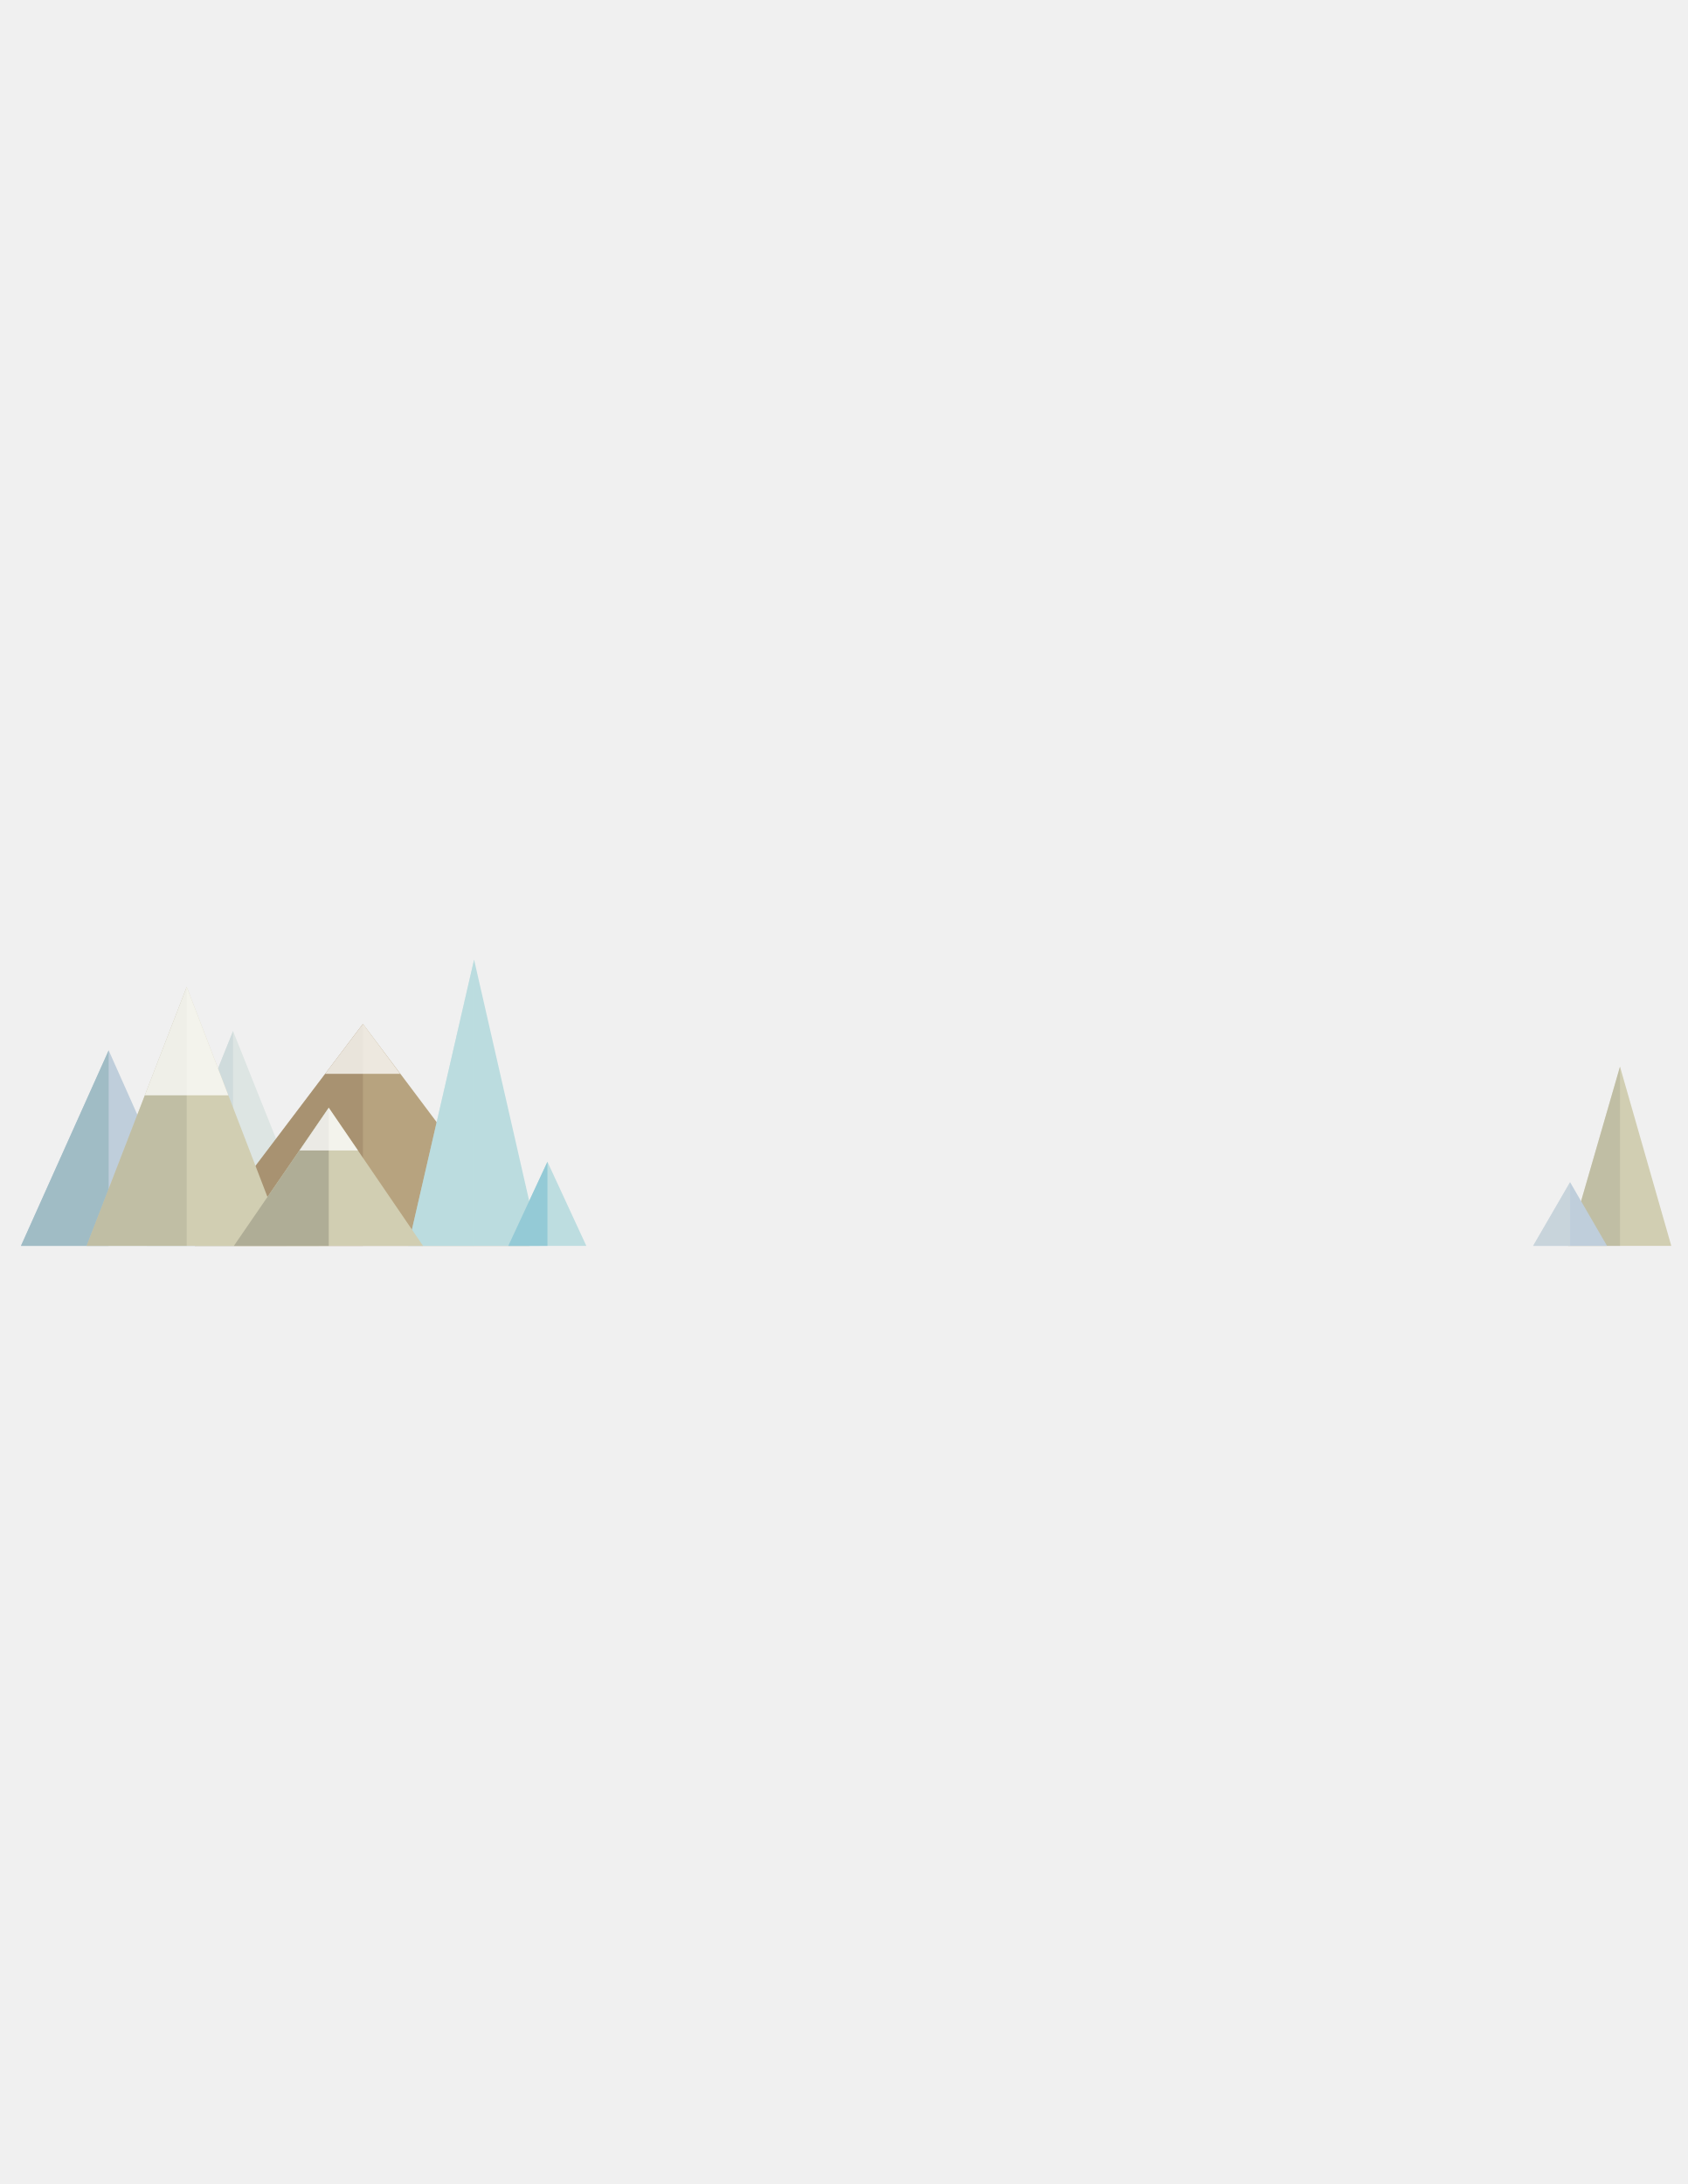
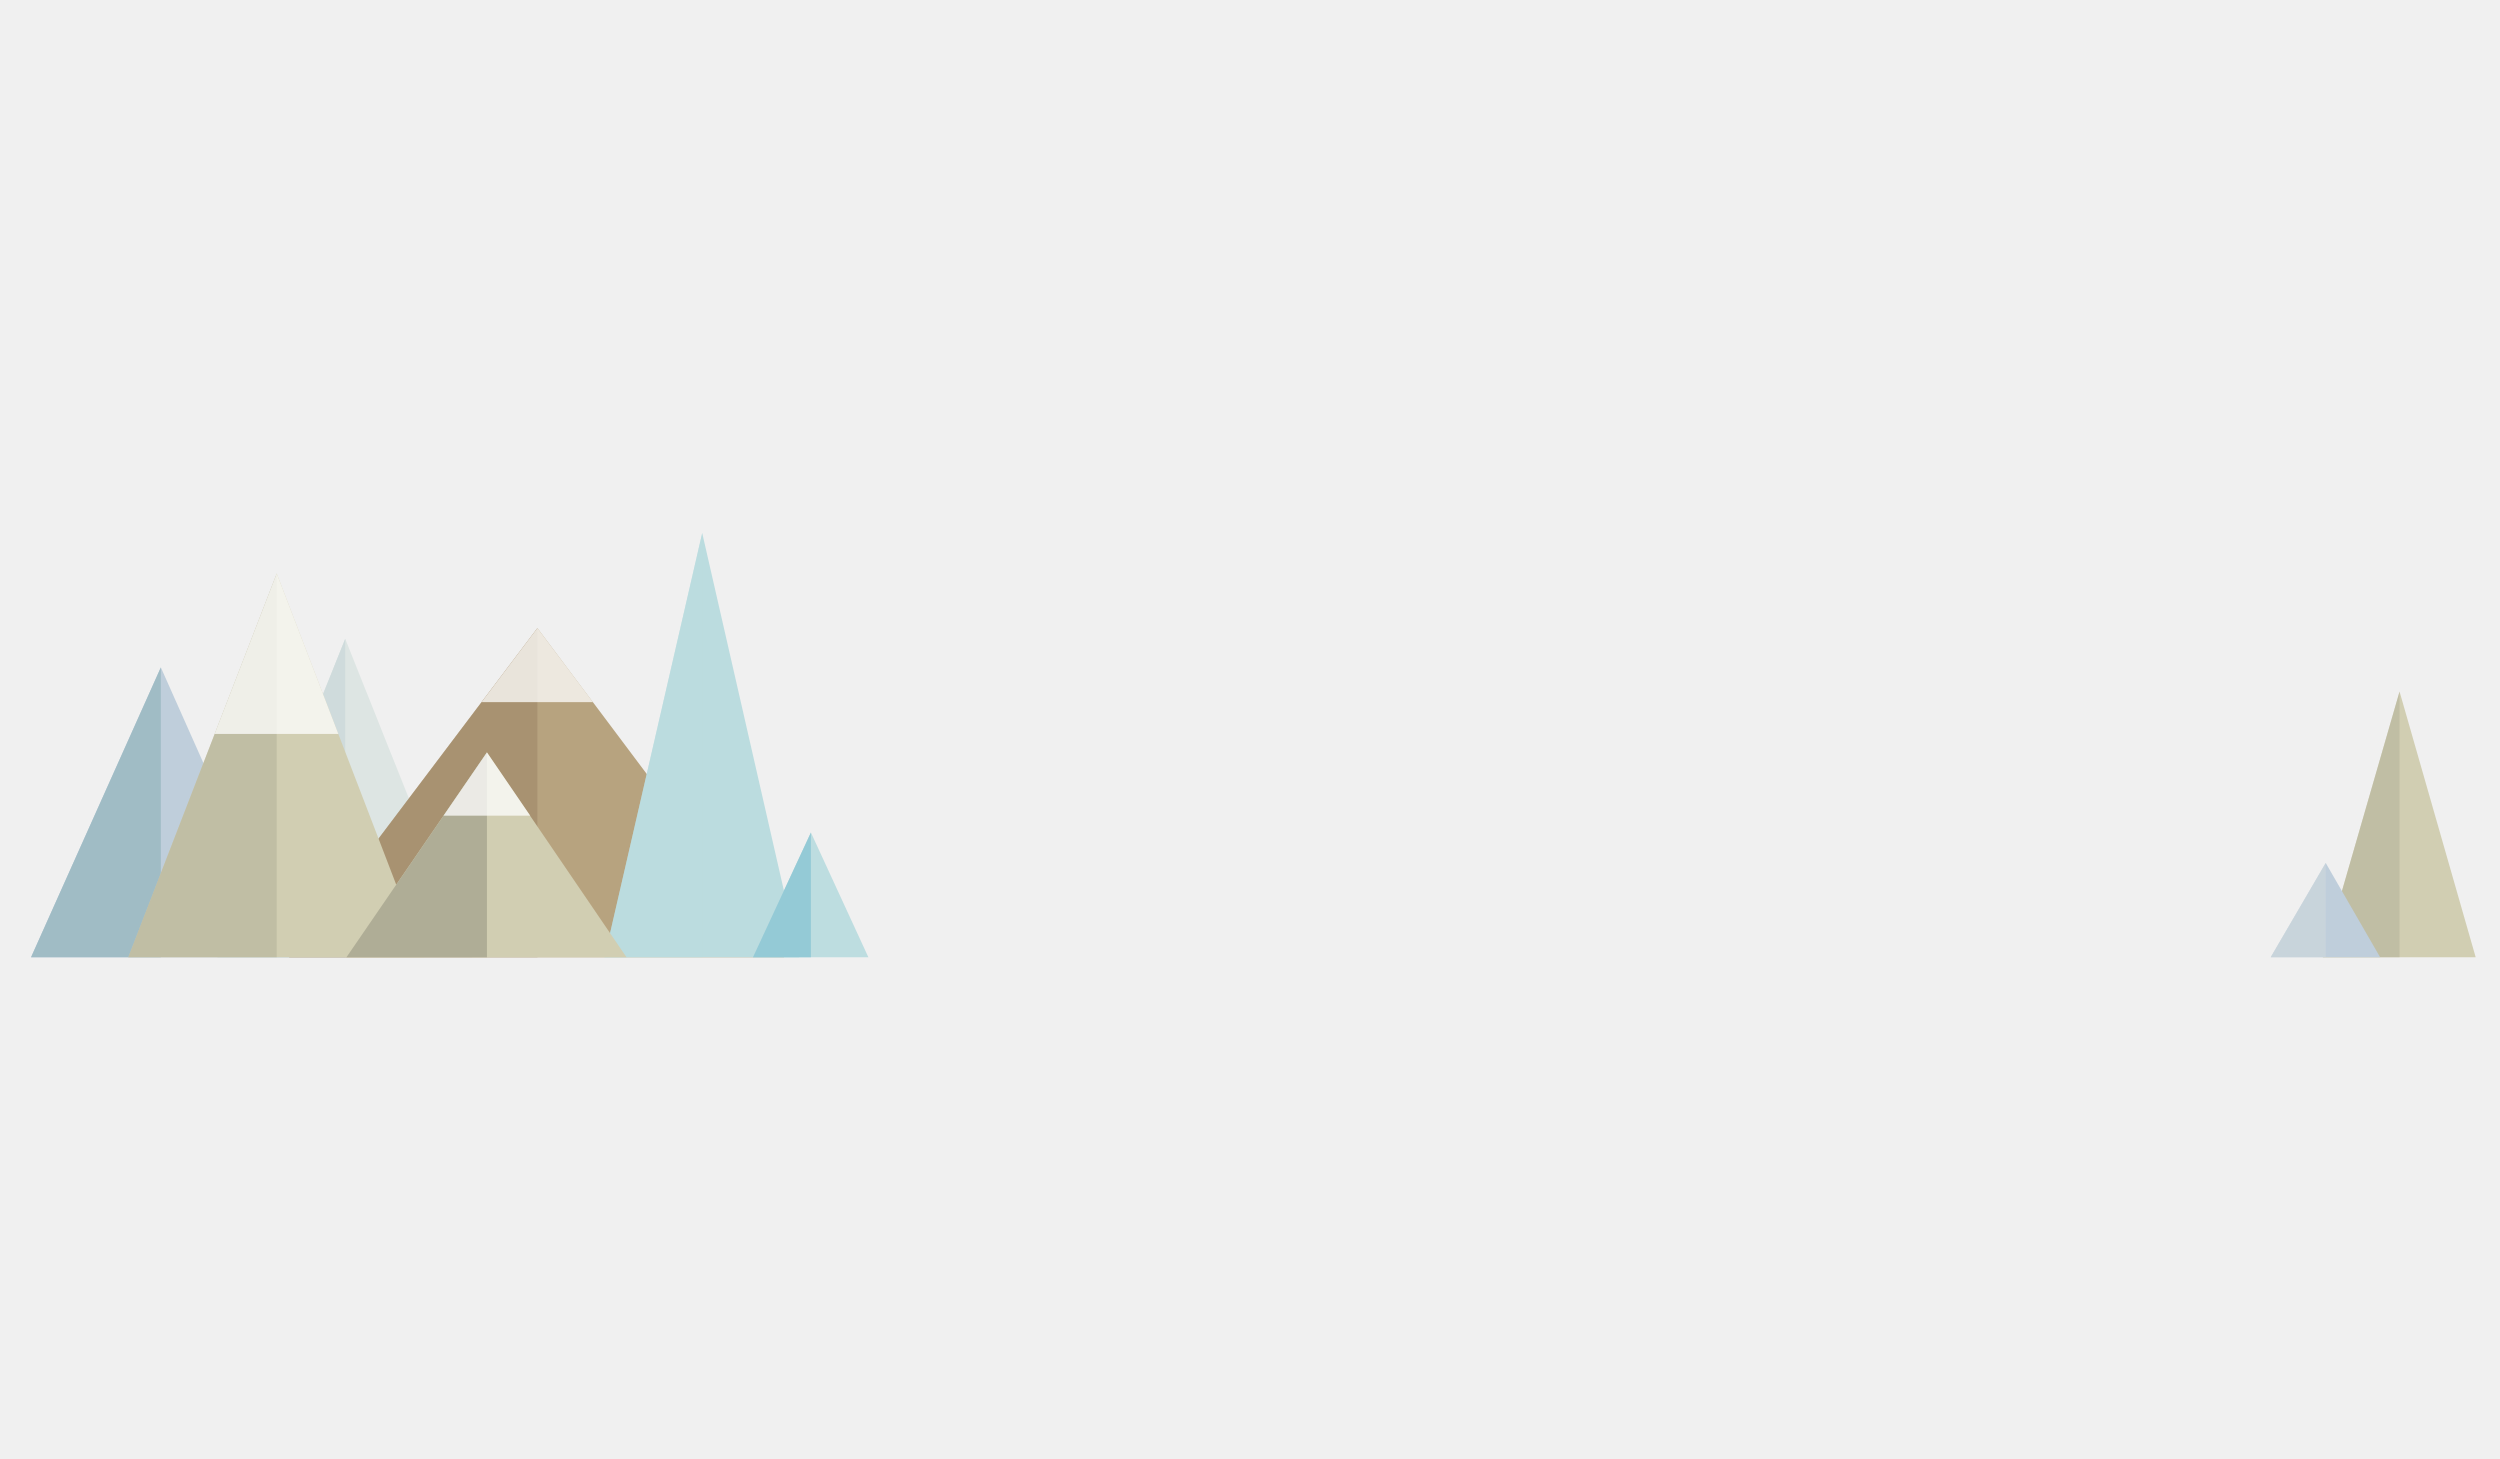
- <svg xmlns="http://www.w3.org/2000/svg" version="1.1" id="Layer_1" x="0px" y="0px" viewBox="0 0 612 792" enable-background="new 0 0 612 792" xml:space="preserve">
+ <svg xmlns="http://www.w3.org/2000/svg" version="1.1" id="Layer_1" x="0px" y="0px" width="960px" height="560px" viewBox="0 0 960 560" enable-background="new 0 0 960 560" xml:space="preserve">
  <g id="Layer_1_1_" display="none">
    <g display="inline">
-       <rect x="-33.9" y="326.5" fill="#E4E9E7" width="598.8" height="336.8" />
-       <rect x="-33.9" y="451.8" fill="#FFFFFF" width="598.8" height="211.5" />
+       <rect x="-53.249" y="170.92" fill="#E4E9E7" width="939.334" height="528.376" />
+       <rect x="-53.249" y="367.593" fill="#FFFFFF" width="939.334" height="331.762" />
    </g>
    <g display="inline">
-       <polygon fill="#ADB0A8" points="325.8,544.2 325.8,530.7 344.6,511.9 341.2,508.5 325.8,523.8 325.8,488.3 320.9,488.3     320.9,504.4 313.9,497.4 310.5,500.8 320.9,511.3 320.9,544 305.8,528.9 302.3,532.3 320.9,550.9 320.9,589.4 325.8,589.4     325.8,551.1 344.6,532.3 341.2,528.9   " />
+       <polygon fill="#ADB0A8" points="511.115,512.485 511.115,491.351 540.587,461.82 535.186,456.419 511.115,480.489     511.115,424.775 503.425,424.775 503.425,450.02 492.446,439.041 487.045,444.442 503.425,460.881 503.425,512.133     479.706,488.415 474.246,493.875 503.425,522.994 503.425,583.347 511.115,583.347 511.115,523.347 540.587,493.875     535.186,488.415   " />
      <g>
-         <circle fill="#DEE4E1" cx="328" cy="585.1" r="6" />
-         <circle fill="#DEE4E1" cx="319" cy="586.2" r="4.5" />
-         <circle fill="#BDDDE0" cx="323.9" cy="587.4" r="5.1" />
+         <circle fill="#DEE4E1" cx="514.462" cy="576.654" r="9.393" />
+         <circle fill="#DEE4E1" cx="500.431" cy="578.297" r="7.104" />
+         <circle fill="#BDDDE0" cx="508.004" cy="580.235" r="7.925" />
      </g>
    </g>
    <g display="inline">
-       <polygon fill="#ADB0A8" points="505.5,480.3 505.5,465 526.8,443.7 522.8,439.8 505.5,457.2 505.5,417 499.9,417 499.9,435.2     492,427.3 488.1,431.2 499.9,443 499.9,480 482.8,462.9 478.9,466.8 499.9,487.9 499.9,531.4 505.5,531.4 505.5,488.1     526.8,466.8 522.8,462.9   " />
+       <polygon fill="#ADB0A8" points="792.916,412.211 792.916,388.259 826.321,354.854 820.156,348.688 792.916,375.93     792.916,312.936 784.227,312.936 784.227,341.468 771.84,329.08 765.675,335.186 784.227,353.797 784.227,411.801     757.397,384.971 751.232,391.135 784.227,424.129 784.227,492.407 792.916,492.407 792.916,424.481 826.321,391.135     820.156,384.971   " />
      <g>
-         <circle fill="#DEE4E1" cx="507.9" cy="526.6" r="6.8" />
-         <path fill="#DEE4E1" d="M502.9,527.8c0,2.8-2.3,5.1-5.1,5.1c-2.8,0-5.1-2.3-5.1-5.1s2.3-5.1,5.1-5.1     C500.7,522.7,502.9,525,502.9,527.8z" />
-         <path fill="#BDDDE0" d="M509,529.2c0,3.2-2.6,5.7-5.7,5.7c-3.2,0-5.7-2.6-5.7-5.7c0-3.2,2.6-5.7,5.7-5.7     C506.4,523.5,509,526,509,529.2z" />
+         <circle fill="#DEE4E1" cx="796.732" cy="484.833" r="10.626" />
+         <path fill="#DEE4E1" d="M788.924,486.712c0,4.462-3.581,8.044-8.043,8.044s-8.043-3.582-8.043-8.044s3.581-8.043,8.043-8.043     S788.924,482.31,788.924,486.712z" />
+         <path fill="#BDDDE0" d="M798.376,488.943c0,4.99-4.051,8.982-8.982,8.982c-4.99,0-8.982-4.051-8.982-8.982     c0-4.99,4.051-8.982,8.982-8.982C794.384,479.961,798.376,483.953,798.376,488.943z" />
      </g>
    </g>
    <g display="inline">
-       <polygon fill="#ADB0A8" points="50.5,514.2 50.5,505.1 63.1,492.4 60.8,490.1 50.5,500.4 50.5,476.4 47.2,476.4 47.2,487.3     42.4,482.6 40.1,484.9 47.2,492 47.2,514 36.9,503.8 34.6,506.2 47.2,518.7 47.2,544.7 50.5,544.7 50.5,518.9 63.1,506.2     60.8,503.8   " />
+       <polygon fill="#ADB0A8" points="79.139,465.401 79.139,451.135 99.041,431.174 95.401,427.534 79.139,443.797 79.139,406.164     73.973,406.164 73.973,423.189 66.575,415.793 62.877,419.491 73.973,430.528 73.973,465.166 57.945,449.139 54.247,452.838     73.973,472.505 73.973,513.248 79.139,513.248 79.139,472.739 99.041,452.838 95.401,449.139   " />
      <g>
-         <circle fill="#DEE4E1" cx="51.9" cy="541.8" r="4" />
-         <circle fill="#DEE4E1" cx="45.9" cy="542.5" r="3.1" />
-         <path fill="#BDDDE0" d="M52.5,543.4c0,1.9-1.5,3.4-3.4,3.4s-3.4-1.5-3.4-3.4c0-1.9,1.5-3.4,3.4-3.4     C51,539.9,52.5,541.5,52.5,543.4z" />
+         <circle fill="#DEE4E1" cx="81.429" cy="508.728" r="6.34" />
+         <circle fill="#DEE4E1" cx="71.977" cy="509.843" r="4.814" />
+         <path fill="#BDDDE0" d="M82.368,511.193c0,2.936-2.407,5.343-5.343,5.343s-5.342-2.407-5.342-5.343     c0-2.935,2.407-5.342,5.342-5.342C80.02,505.793,82.368,508.199,82.368,511.193z" />
      </g>
    </g>
  </g>
  <g id="Layer_2">
-     <polygon fill="#DDE5E3" points="115.6,451.8 53.2,451.8 84.5,373.9  " />
-     <polygon fill="#CFDBDC" points="84.5,451.8 53.2,451.8 84.5,373.9  " />
-     <polygon fill="#B7A37F" points="192,451.8 70.7,451.8 131.6,371.3  " />
-     <polygon opacity="0.5" fill="#9A8164" points="131.6,451.8 70.7,451.8 131.6,371.3  " />
-     <polygon opacity="0.75" fill="#FFFFFF" enable-background="new    " points="131.6,371.3 117.9,389.4 145.1,389.4  " />
-     <polygon fill="#BBDCDF" points="195.6,451.8 148,451.8 171.9,348  " />
-     <polygon opacity="0.5" fill="#BBDCDF" points="171.9,451.8 148,451.8 171.9,348  " />
-     <polygon fill="#BFCEDB" points="71,451.8 7.6,451.8 39.4,380.9  " />
-     <polygon fill="#A0BCC5" points="39.4,451.8 39.4,380.9 7.6,451.8  " />
-     <polygon fill="#D1CEB2" points="103.8,451.8 31.4,451.8 67.7,357.9  " />
-     <polygon opacity="0.5" fill="#AFAD96" points="67.7,451.8 31.4,451.8 67.7,357.9  " />
-     <polygon fill="#D1CEB2" points="606,451.8 568.6,451.8 587.4,386.8  " />
-     <polygon opacity="0.5" fill="#AFAD96" points="587.4,451.8 568.6,451.8 587.4,386.8  " />
-     <polygon fill="#D1CEB2" points="153.4,451.8 84.8,451.8 119.2,401.7  " />
-     <polygon fill="#AFAD96" points="119.2,451.8 84.8,451.8 119.2,401.7  " />
-     <polygon opacity="0.75" fill="#FFFFFF" enable-background="new    " points="119.2,401.7 108.6,417.2 129.8,417.2  " />
-     <polygon fill="#BDDDE0" points="212.6,451.8 184.3,451.8 198.5,421.3  " />
-     <polygon fill="#94CAD6" points="198.5,451.8 184.3,451.8 198.5,421.3  " />
-     <polygon fill="#BFCEDB" points="582.7,451.8 555.9,451.8 569.3,428.7  " />
-     <polygon opacity="0.5" fill="#D1DADB" enable-background="new    " points="569.3,451.8 569.3,428.7 555.9,451.8  " />
-     <polygon opacity="0.75" fill="#FFFFFF" enable-background="new    " points="67.7,357.9 52.5,397.2 82.8,397.2  " />
+     <polygon fill="#DDE5E3" points="181.35,367.593 83.483,367.593 132.563,245.303  " />
+     <polygon fill="#CFDBDC" points="132.563,367.593 83.483,367.593 132.563,245.303  " />
+     <polygon fill="#B7A37F" points="301.115,367.593 110.959,367.593 206.36,241.194  " />
+     <polygon opacity="0.5" fill="#9A8164" enable-background="new    " points="206.36,367.593 110.959,367.593 206.36,241.194  " />
+     <polygon opacity="0.75" fill="#FFFFFF" enable-background="new    " points="206.36,241.194 184.932,269.608 227.671,269.608  " />
+     <polygon fill="#BBDCDF" points="306.869,367.593 232.133,367.593 269.648,204.677  " />
+     <polygon opacity="0.5" fill="#BBDCDF" enable-background="new    " points="269.648,367.593 232.133,367.593 269.648,204.677  " />
+     <polygon fill="#BFCEDB" points="111.311,367.593 11.918,367.593 61.761,256.282  " />
+     <polygon fill="#A0BCC5" points="61.761,367.593 61.761,256.282 11.918,367.593  " />
+     <polygon fill="#D1CEB2" points="162.857,367.593 49.256,367.593 106.262,220.235  " />
+     <polygon opacity="0.5" fill="#AFAD96" enable-background="new    " points="106.262,367.593 49.256,367.593 106.262,220.235  " />
+     <polygon fill="#D1CEB2" points="950.665,367.593 891.957,367.593 921.429,265.558  " />
+     <polygon opacity="0.5" fill="#AFAD96" enable-background="new    " points="921.429,367.593 891.957,367.593 921.429,265.558  " />
+     <polygon fill="#D1CEB2" points="240.587,367.593 133.033,367.593 186.986,288.924  " />
+     <polygon fill="#AFAD96" points="186.986,367.593 133.033,367.593 186.986,288.924  " />
+     <polygon opacity="0.75" fill="#FFFFFF" enable-background="new    " points="186.986,288.924 170.313,313.229 203.601,313.229  " />
+     <polygon fill="#BDDDE0" points="333.464,367.593 289.139,367.593 311.39,319.687  " />
+     <polygon fill="#94CAD6" points="311.39,367.593 289.139,367.593 311.39,319.687  " />
+     <polygon fill="#BFCEDB" points="913.973,367.593 871.938,367.593 893.072,331.37  " />
+     <polygon opacity="0.5" fill="#D1DADB" enable-background="new    " points="893.072,367.593 893.072,331.37 871.938,367.593  " />
+     <polygon opacity="0.75" fill="#FFFFFF" enable-background="new    " points="106.262,220.235 82.427,281.82 129.922,281.82  " />
  </g>
</svg>
